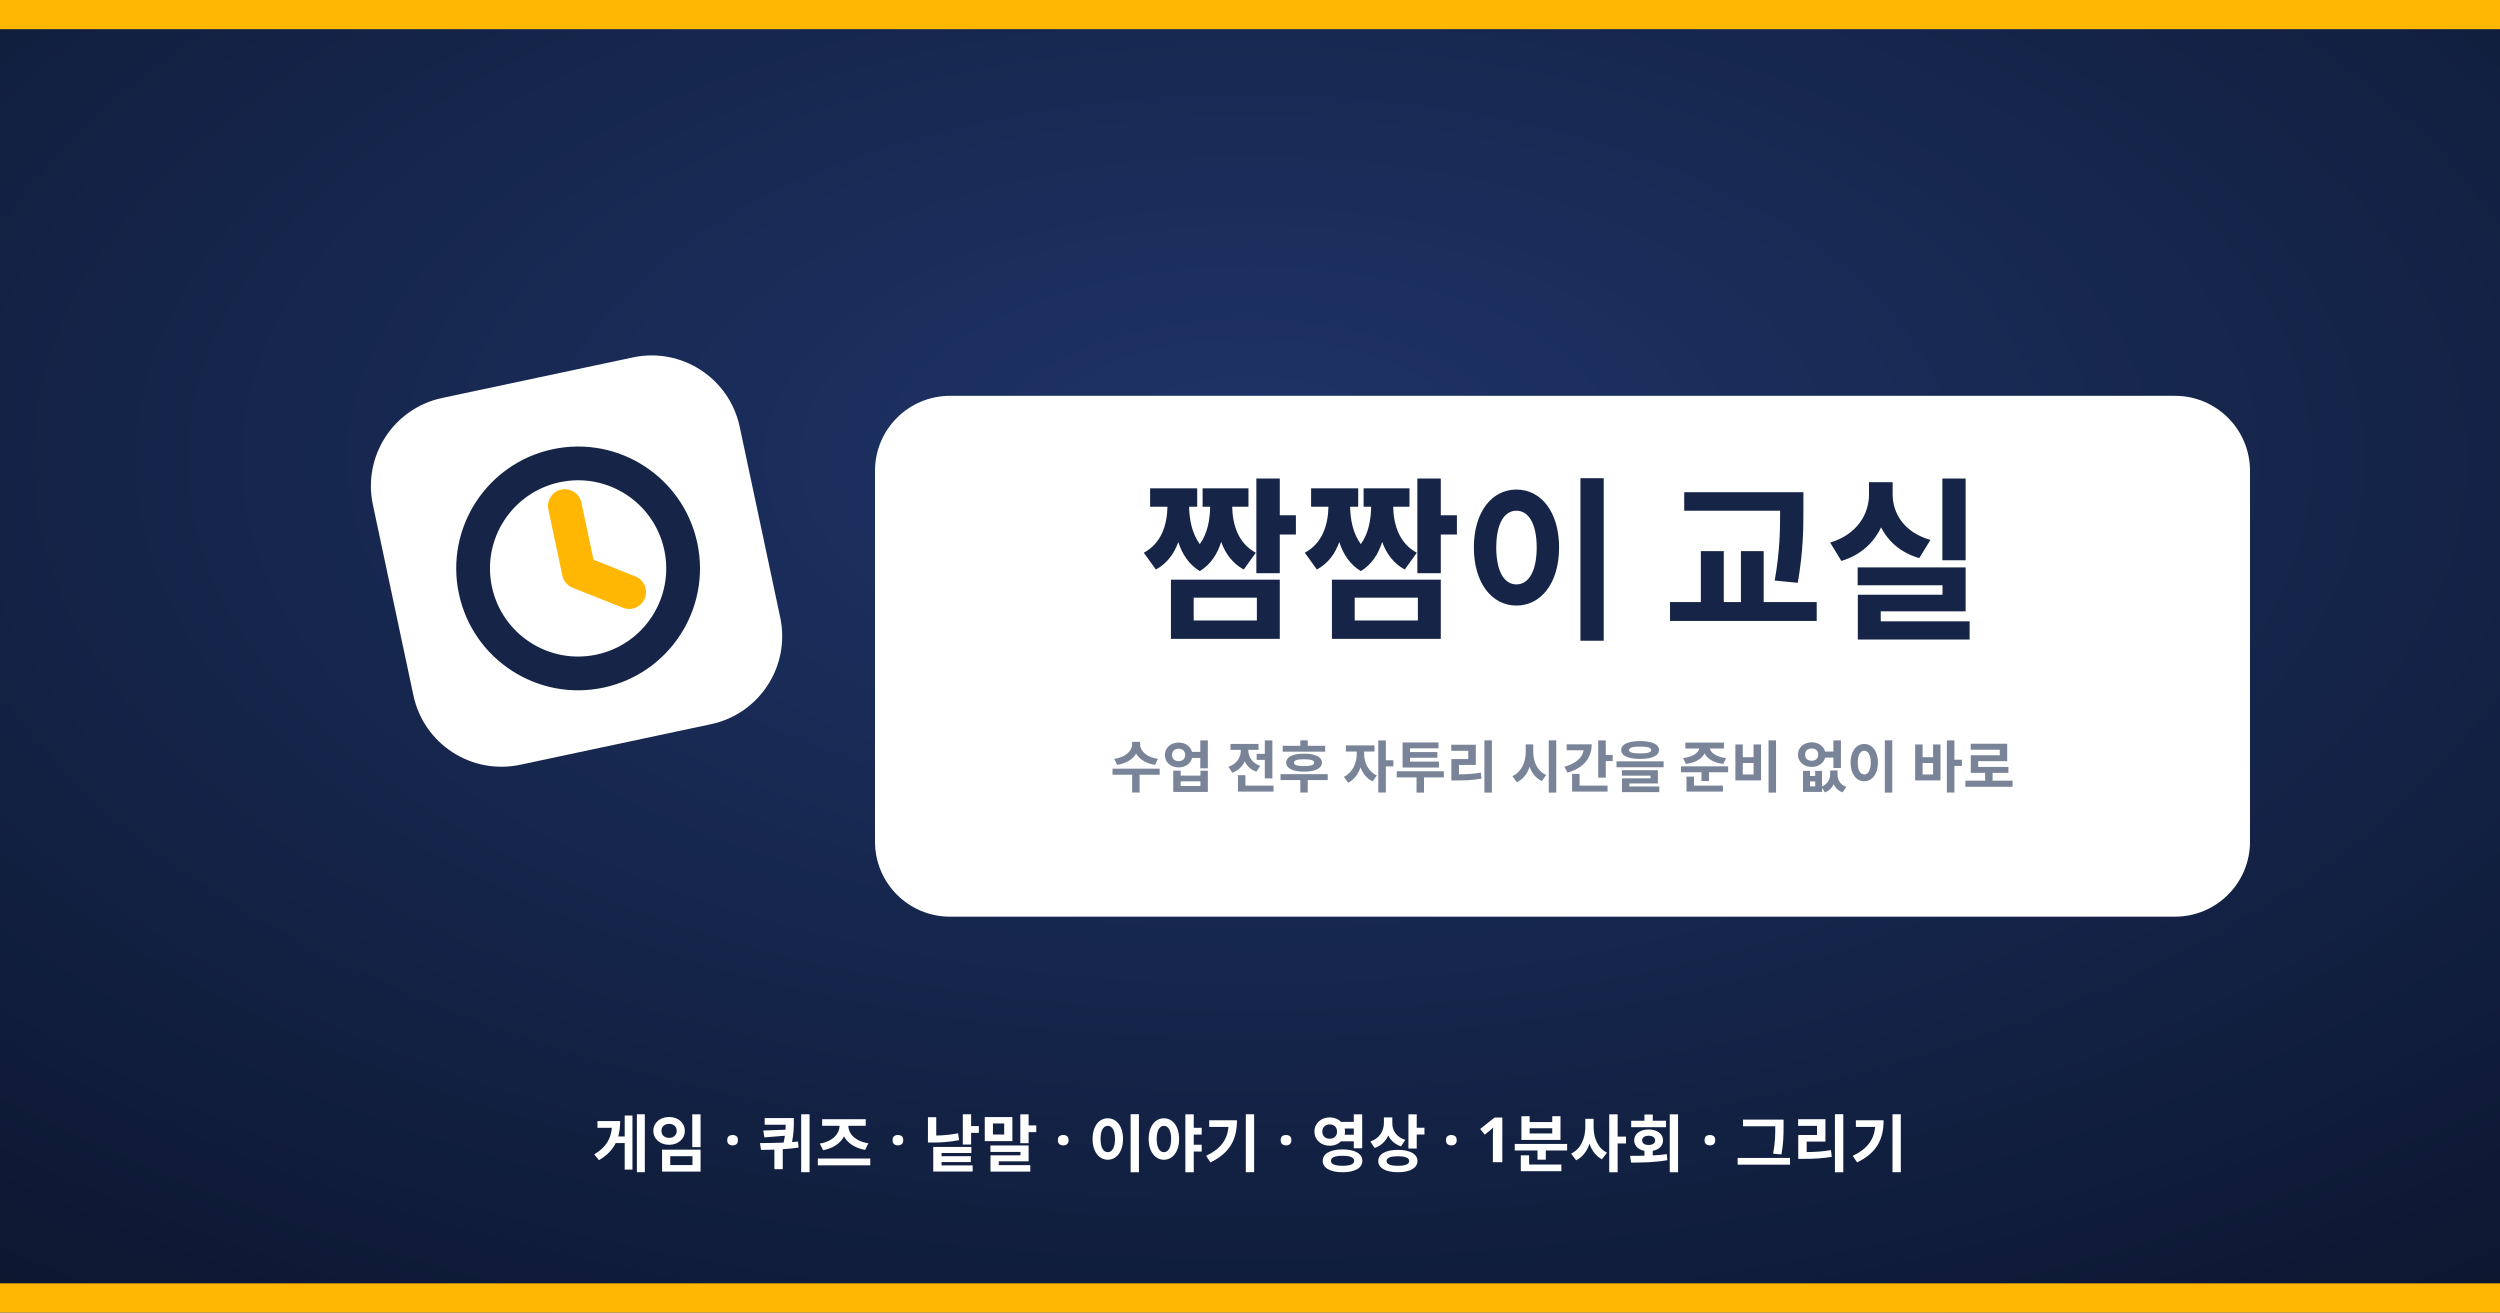
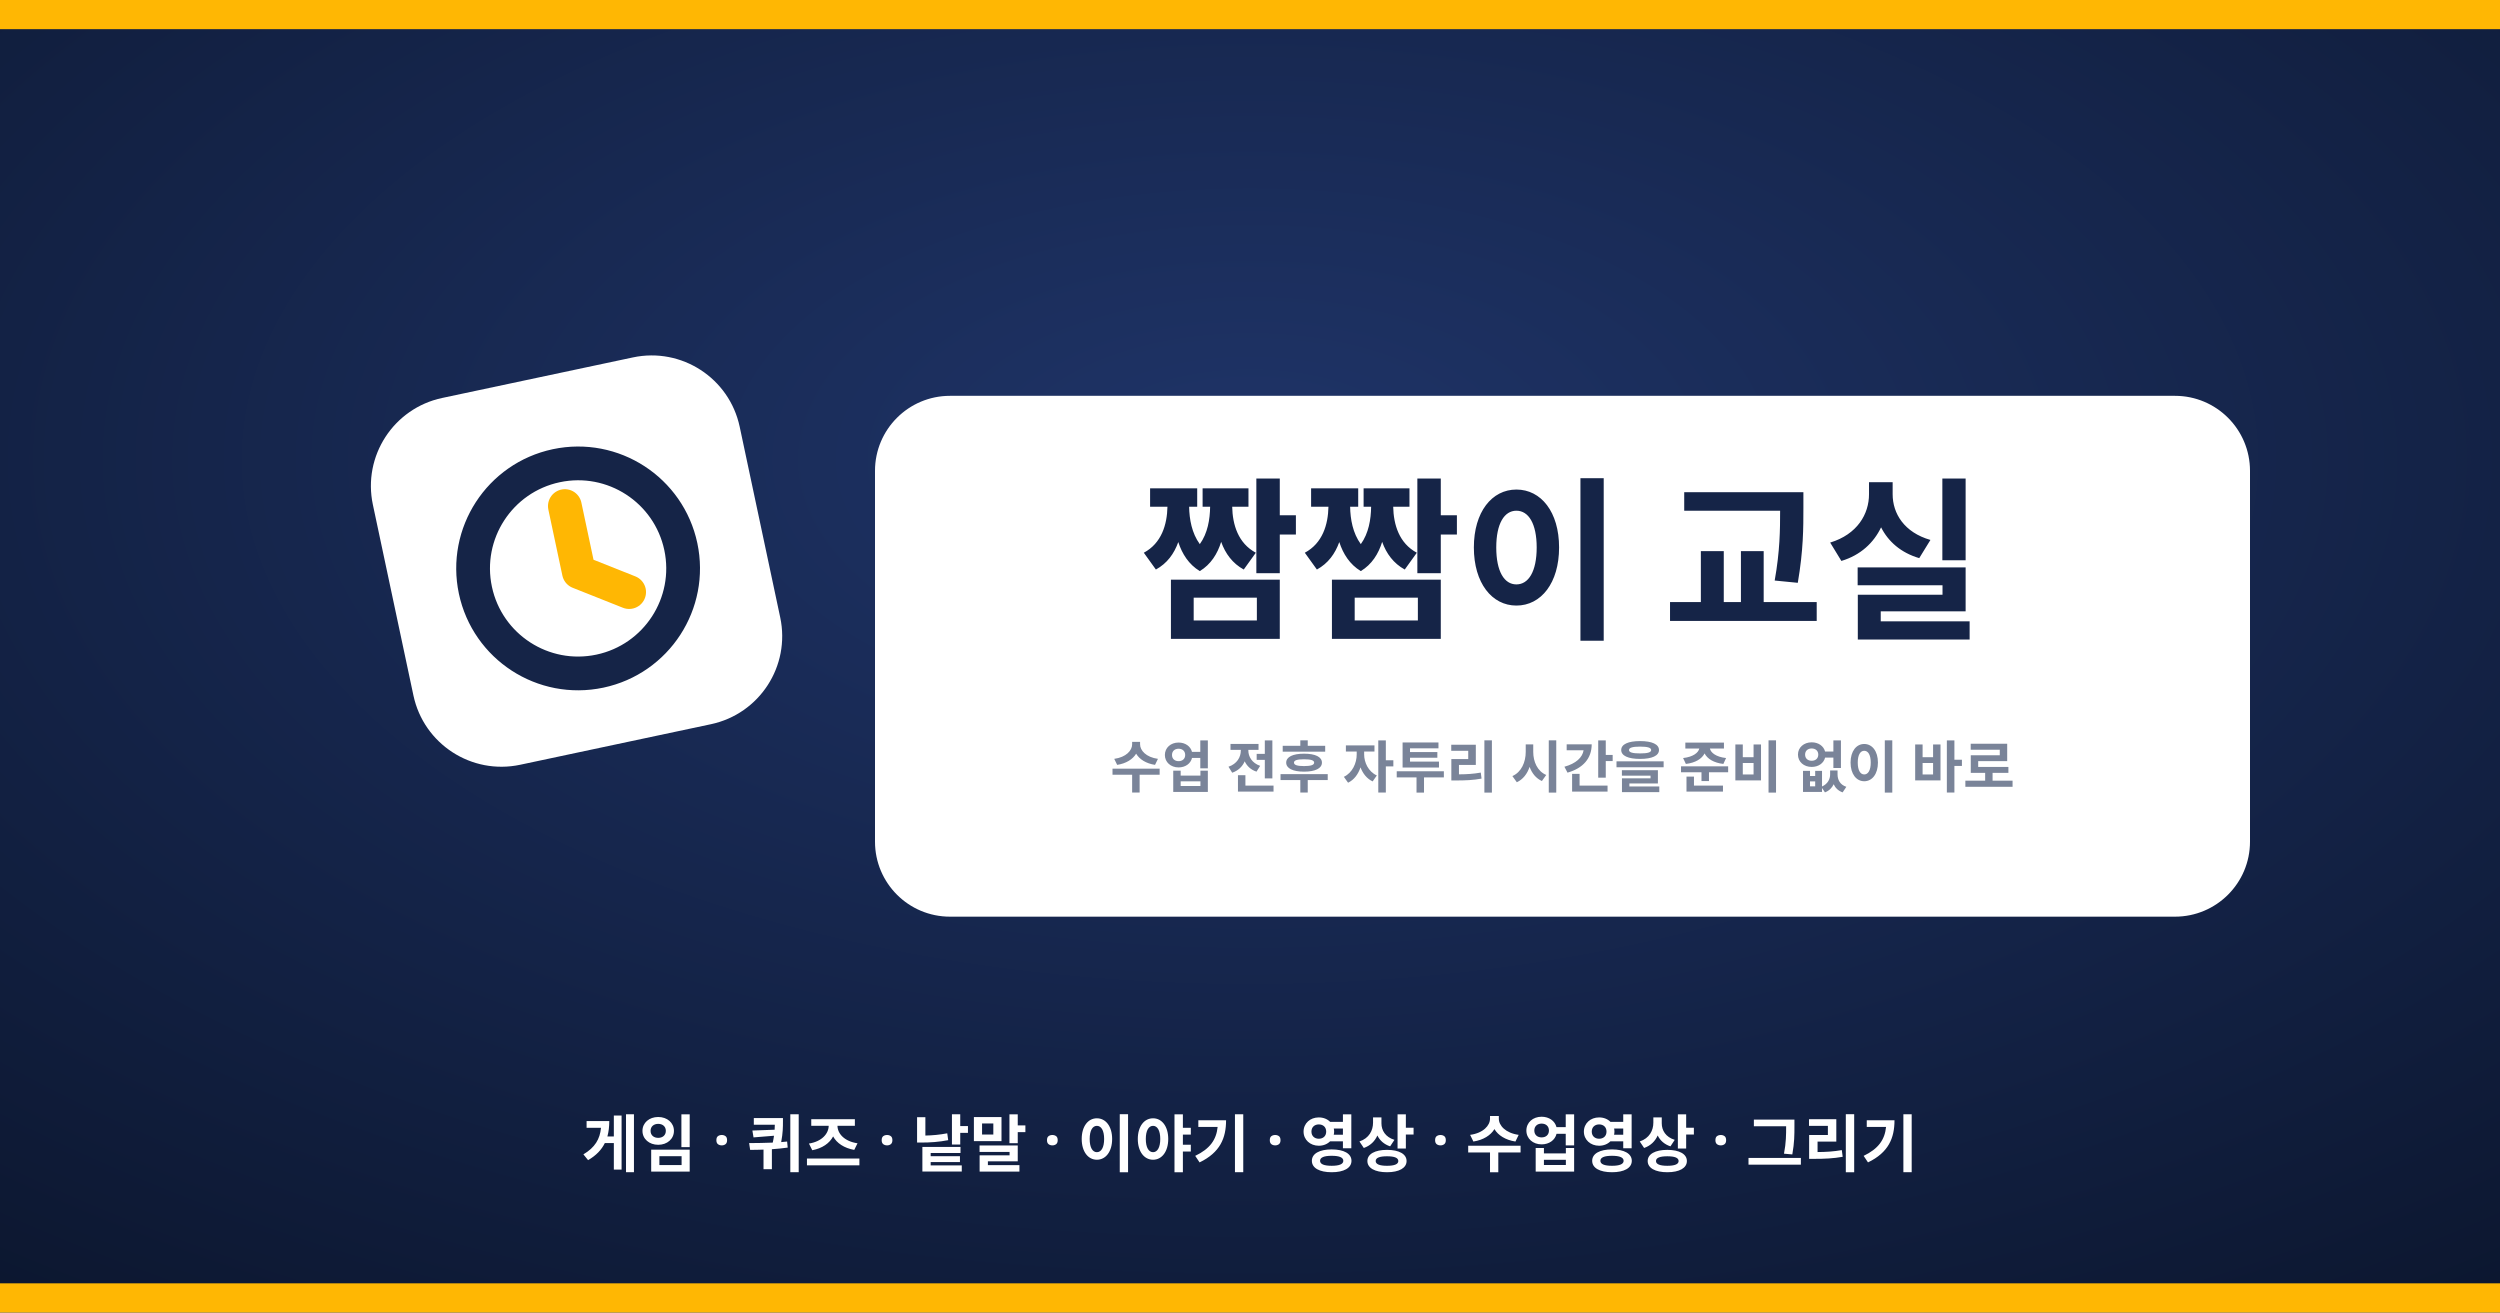
<svg xmlns="http://www.w3.org/2000/svg" viewBox="0 0 1200 630" width="1200" height="630">
  <defs>
    <radialGradient id="bg" cx="50%" cy="35%" r="80%">
      <stop offset="0%" stop-color="#1F3468" />
      <stop offset="100%" stop-color="#0C1730" />
    </radialGradient>
  </defs>
  <rect width="1200" height="630" fill="url(#bg)" />
  <rect x="0" y="0" width="1200" height="14" fill="#FFB703" />
  <rect x="0" y="616" width="1200" height="14" fill="#FFB703" />
  <g transform="translate(170,200) rotate(-12)">
    <svg x="0" y="0" width="180" height="180" viewBox="0 0 100 100">
      <rect width="100" height="100" rx="24" fill="#FFFFFF" />
      <circle cx="50" cy="52" r="28" fill="none" stroke="#152447" stroke-width="9" />
      <path d="M50 35 V53 L62 61" fill="none" stroke="#FFB703" stroke-width="9" stroke-linecap="round" stroke-linejoin="round" />
    </svg>
  </g>
  <rect x="420" y="190" width="660" height="250" rx="36" fill="#FFFFFF" />
  <text x="750" y="300" text-anchor="middle" font-family="Pretendard, sans-serif" font-size="84" font-weight="900" fill="#152447">짬짬이 교실</text>
  <text x="750" y="378" text-anchor="middle" font-family="Pretendard, sans-serif" font-size="27" font-weight="700" fill="#7A8499">수업 전후 자투리 시간을 준비 없이 바로</text>
-   <text x="600" y="560" text-anchor="middle" font-family="Pretendard, sans-serif" font-size="30" font-weight="700" fill="#FFFFFF">게임 · 퀴즈 · 낱말 · 이야기 · 영상 · 1분사회 · 그리기</text>
+   <text x="600" y="560" text-anchor="middle" font-family="Pretendard, sans-serif" font-size="30" font-weight="700" fill="#FFFFFF">게임 · 퀴즈 · 낱말 · 이야기 · 영상 · 수업영상 · 그리기</text>
</svg>
